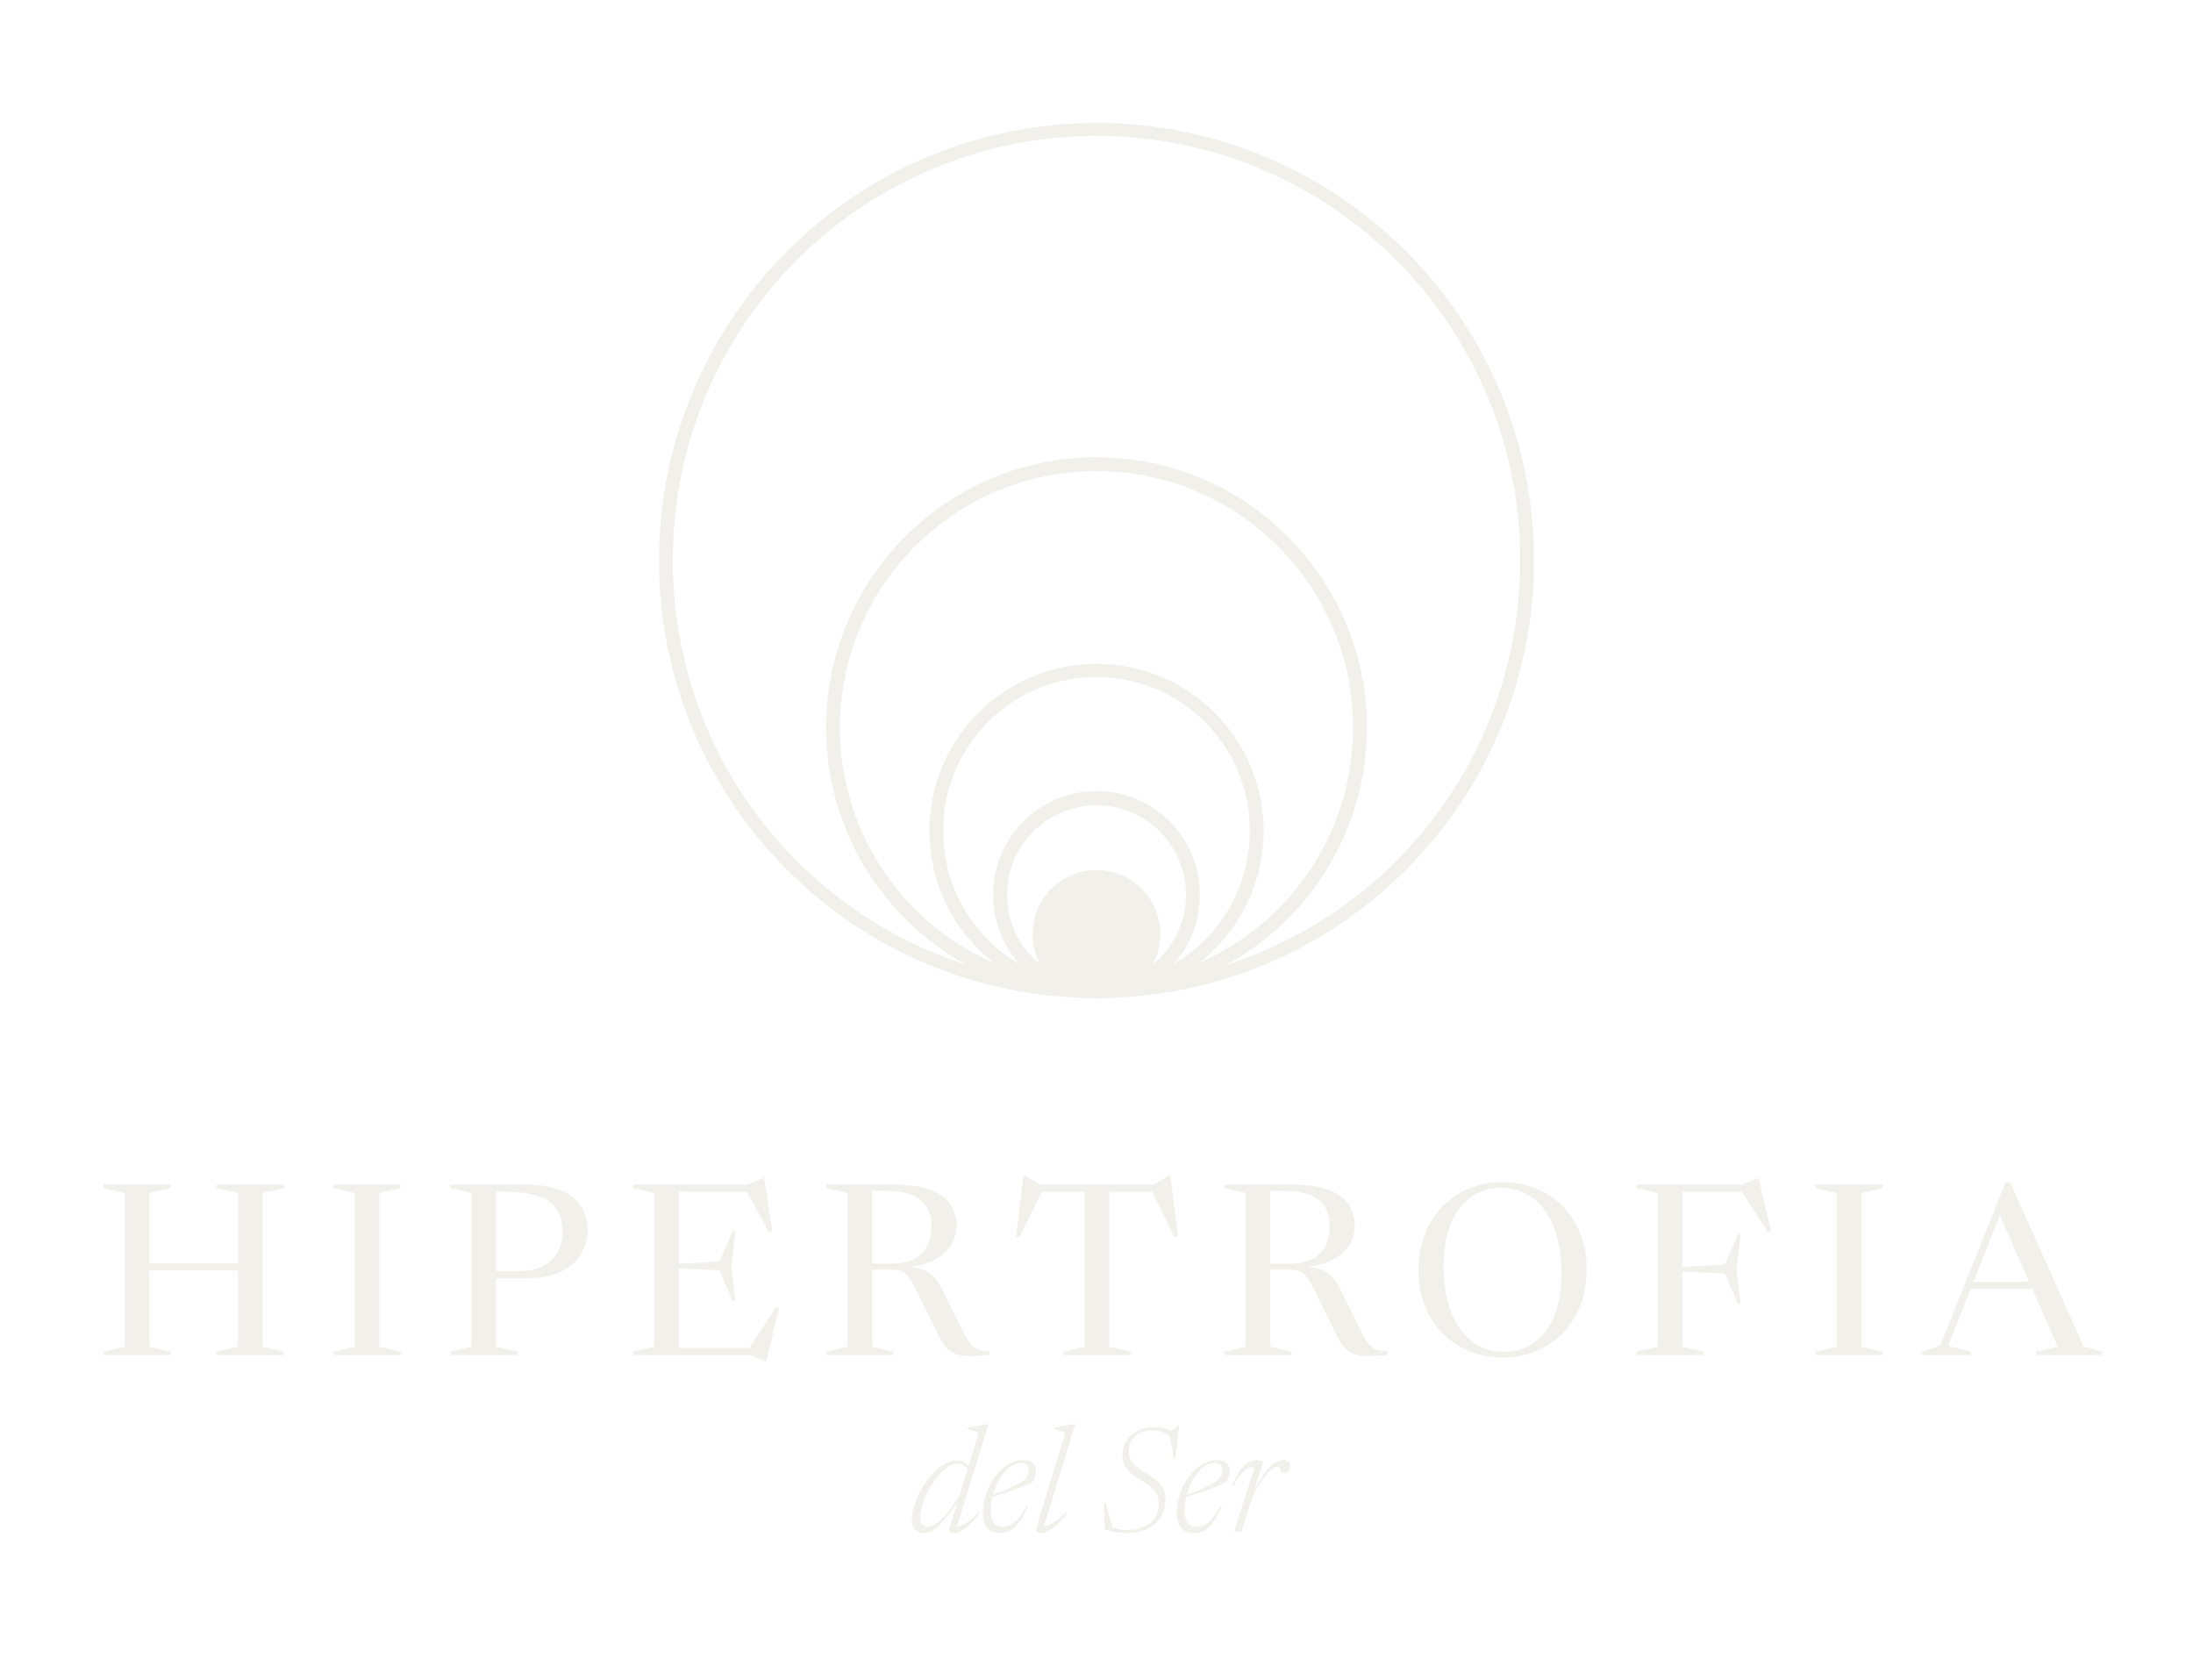
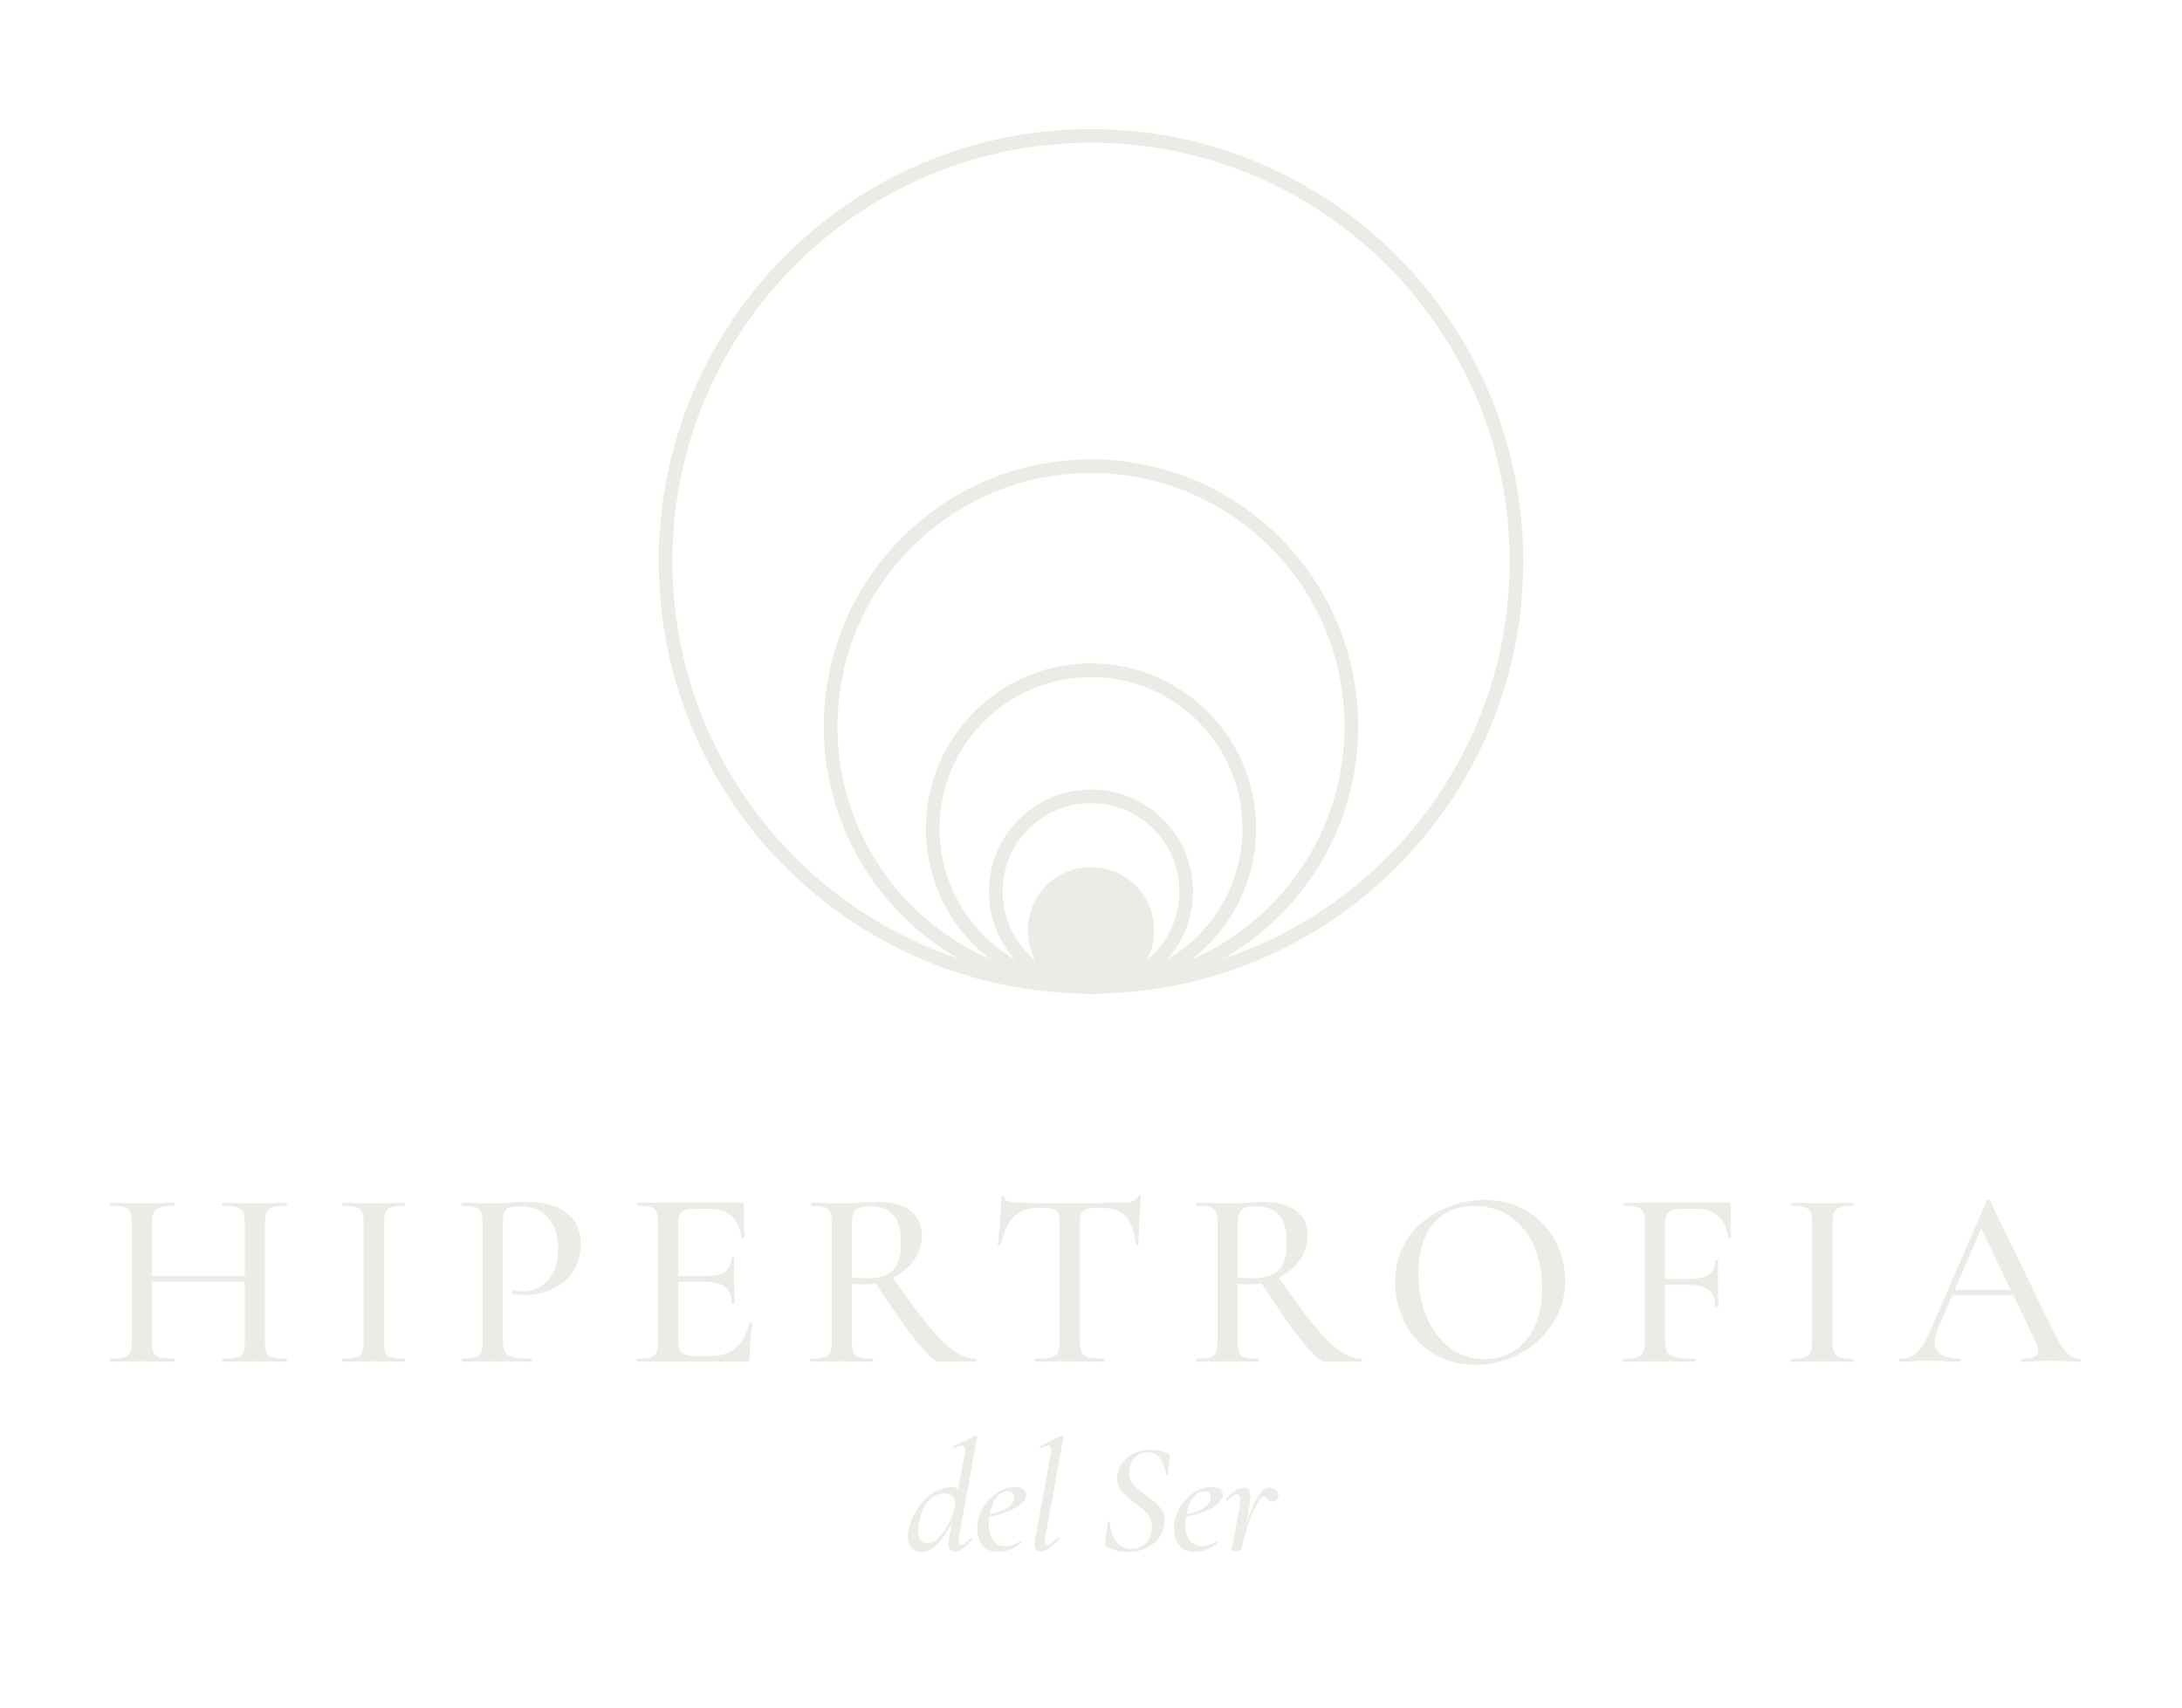
- <svg xmlns="http://www.w3.org/2000/svg" viewBox="-40 -40 919.8 704.308" role="img" aria-label="Hipertrofia del Ser">
+ <svg xmlns="http://www.w3.org/2000/svg" viewBox="-40 -40 857.405 671.106" role="img" aria-label="Hipertrofia del Ser">
  <g>
-     <path d="M393.128 351.810a26.772 26.772 0 1 0 53.543 0a26.772 26.772 0 1 0 -53.543 0Z" fill="#F2F0EB" />
-     <path d="M376.582 335.264a43.318 43.318 0 1 0 86.635 0a43.318 43.318 0 1 0 -86.635 0ZM382.377 335.264a37.523 37.523 0 1 0 75.046 0a37.523 37.523 0 1 0 -75.046 0Z" fill="#F2F0EB" fill-rule="evenodd" />
-     <path d="M349.811 308.492a70.089 70.089 0 1 0 140.179 0a70.089 70.089 0 1 0 -140.179 0ZM355.605 308.492a64.295 64.295 0 1 0 128.589 0a64.295 64.295 0 1 0 -128.589 0Z" fill="#F2F0EB" fill-rule="evenodd" />
-     <path d="M306.493 265.175a113.407 113.407 0 1 0 226.814 0a113.407 113.407 0 1 0 -226.814 0ZM312.288 265.175a107.612 107.612 0 1 0 215.225 0a107.612 107.612 0 1 0 -215.225 0Z" fill="#F2F0EB" fill-rule="evenodd" />
-     <path d="M236.404 195.086a183.496 183.496 0 1 0 366.993 0a183.496 183.496 0 1 0 -366.993 0ZM242.198 195.086a177.702 177.702 0 1 0 355.403 0a177.702 177.702 0 1 0 -355.403 0Z" fill="#F2F0EB" fill-rule="evenodd" />
+     <path d="M363.920 325.672a24.783 24.783 0 1 0 49.565 0a24.783 24.783 0 1 0 -49.565 0Z" fill="#ECEBE6" />
+     <path d="M348.603 310.355a40.099 40.099 0 1 0 80.198 0a40.099 40.099 0 1 0 -80.198 0ZM353.967 310.355a34.735 34.735 0 1 0 69.470 0a34.735 34.735 0 1 0 -69.470 0Z" fill="#ECEBE6" fill-rule="evenodd" />
+     <path d="M323.821 285.572a64.882 64.882 0 1 0 129.764 0a64.882 64.882 0 1 0 -129.764 0ZM329.185 285.572a59.518 59.518 0 1 0 119.036 0a59.518 59.518 0 1 0 -119.036 0Z" fill="#ECEBE6" fill-rule="evenodd" />
+     <path d="M283.721 245.473a104.981 104.981 0 1 0 209.962 0a104.981 104.981 0 1 0 -209.962 0ZM289.086 245.473a99.617 99.617 0 1 0 199.234 0a99.617 99.617 0 1 0 -199.234 0Z" fill="#ECEBE6" fill-rule="evenodd" />
+     <path d="M218.840 180.591a169.863 169.863 0 1 0 339.726 0a169.863 169.863 0 1 0 -339.726 0ZM224.204 180.591a164.499 164.499 0 1 0 328.998 0a164.499 164.499 0 1 0 -328.998 0Z" fill="#ECEBE6" fill-rule="evenodd" />
  </g>
-   <path d="M22.65 524.76L31.6 526.86L31.6 528.31L3.4 528.31L3.4 526.86L12.35 524.76L12.35 460.31L3.4 458.26L3.4 456.81L31.6 456.81L31.6 458.26L22.65 460.31ZM70.1 524.76L79.05 526.86L79.05 528.31L50.85 528.31L50.85 526.86L59.8 524.76L59.8 460.31L50.85 458.26L50.85 456.81L79.05 456.81L79.05 458.26L70.1 460.31ZM16.55 492.81L16.55 489.81L65.75 489.81L65.75 492.81ZM128.05 526.86L128.05 528.31L99.85 528.31L99.85 526.86L108.8 524.76L108.8 460.31L99.85 458.26L99.85 456.81L128.05 456.81L128.05 458.26L119.1 460.31L119.1 524.76ZM195.95 476.46Q195.95 471.11 193.65 467.38Q191.35 463.66 186.05 461.73Q180.75 459.81 171.7 459.81L161.5 459.81L161.5 456.81L180.6 456.81Q189.85 456.81 195.53 459.33Q201.2 461.86 203.83 466.16Q206.45 470.46 206.45 475.81Q206.45 481.31 203.75 485.93Q201.05 490.56 195.35 493.31Q189.65 496.06 180.6 496.06L161.5 496.06L161.5 493.06L178.2 493.06Q183.25 493.06 187.28 491.18Q191.3 489.31 193.63 485.61Q195.95 481.91 195.95 476.46ZM168.1 456.81L168.1 524.76L177.05 526.86L177.05 528.31L148.85 528.31L148.85 526.86L157.8 524.76L157.8 460.31L148.85 458.26L148.85 456.81ZM268.4 476.36L266.7 491.01L268.4 505.56L267.3 505.56L261.75 492.76L237.8 491.56L237.8 490.41L261.75 489.01L267.3 476.36ZM283.9 476.51L282.65 476.91L272.6 458.61L280.25 459.81L237.5 459.81L237.5 456.81L273.5 456.81L280.15 454.11L280.55 454.11ZM273.5 526.56L285.45 508.21L286.7 508.56L281.4 531.01L281 531.01L274.6 528.31L237.5 528.31L237.5 525.31L281.2 525.31ZM225.5 528.31L225.5 526.86L234.45 524.76L234.45 460.31L225.5 458.26L225.5 456.81L244.75 456.81L244.75 528.31ZM334.45 489.91Q342.05 489.91 346.38 485.93Q350.7 481.96 350.7 474.26Q350.7 469.66 348.8 466.33Q346.9 463.01 342.6 461.21Q338.3 459.41 331.1 459.41L317.9 459.41L317.9 456.81L334.55 456.81Q344.55 456.81 350.38 459.06Q356.2 461.31 358.7 465.21Q361.2 469.11 361.2 474.16Q361.2 478.56 358.75 482.36Q356.3 486.16 351.45 488.61Q346.6 491.06 339.4 491.46L339.4 491.31Q344 491.36 346.9 492.36Q349.8 493.36 351.78 495.53Q353.75 497.71 355.55 501.41L363.4 517.41Q365.5 521.66 367.03 523.61Q368.55 525.56 370.33 526.06Q372.1 526.56 374.9 526.56L374.9 528.31Q369.7 528.71 366.28 528.66Q362.85 528.61 360.6 527.76Q358.35 526.91 356.75 525.01Q355.15 523.11 353.55 519.91L344.65 501.71Q342.85 497.96 341.4 495.98Q339.95 494.01 338.4 493.26Q336.85 492.51 334.6 492.51L317.9 492.51L317.9 489.91ZM325.8 456.81L325.8 524.76L334.75 526.86L334.75 528.31L306.55 528.31L306.55 526.86L315.5 524.76L315.5 460.31L306.55 458.26L306.55 456.81ZM414.95 458.31L425.25 458.31L425.25 524.76L434.2 526.86L434.2 528.31L406 528.31L406 526.86L414.95 524.76ZM448.35 459.81L391.85 459.81L397.5 458.86L387.6 478.91L386.15 478.56L389.3 453.16L390.2 453.16L397.55 457.61L393.05 456.81L447.15 456.81L442.65 457.61L450 453.16L450.9 453.16L454.05 478.56L452.6 478.91L442.7 458.86ZM501.45 489.91Q509.05 489.91 513.38 485.93Q517.7 481.96 517.7 474.26Q517.7 469.66 515.8 466.33Q513.9 463.01 509.6 461.21Q505.3 459.41 498.1 459.41L484.9 459.41L484.9 456.81L501.55 456.81Q511.55 456.81 517.38 459.06Q523.2 461.31 525.7 465.21Q528.2 469.11 528.2 474.16Q528.2 478.56 525.75 482.36Q523.3 486.16 518.45 488.61Q513.6 491.06 506.4 491.46L506.4 491.31Q511 491.36 513.9 492.36Q516.8 493.36 518.78 495.53Q520.75 497.71 522.55 501.41L530.4 517.41Q532.5 521.66 534.03 523.61Q535.55 525.56 537.33 526.06Q539.1 526.56 541.9 526.56L541.9 528.31Q536.7 528.71 533.28 528.66Q529.85 528.61 527.6 527.76Q525.35 526.91 523.75 525.01Q522.15 523.11 520.55 519.91L511.65 501.71Q509.85 497.96 508.4 495.98Q506.95 494.01 505.4 493.26Q503.85 492.51 501.6 492.51L484.9 492.51L484.9 489.91ZM492.8 456.81L492.8 524.76L501.75 526.86L501.75 528.31L473.55 528.31L473.55 526.86L482.5 524.76L482.5 460.31L473.55 458.26L473.55 456.81ZM590.2 455.81Q597.9 455.81 604.35 458.48Q610.8 461.16 615.55 466.06Q620.3 470.96 622.9 477.66Q625.5 484.36 625.5 492.41Q625.5 500.51 622.9 507.26Q620.3 514.01 615.58 518.96Q610.85 523.91 604.43 526.61Q598 529.31 590.35 529.31Q582.65 529.31 576.18 526.63Q569.7 523.96 564.93 519.06Q560.15 514.16 557.55 507.43Q554.95 500.71 554.95 492.61Q554.95 484.56 557.55 477.81Q560.15 471.06 564.88 466.13Q569.6 461.21 576.05 458.51Q582.5 455.81 590.2 455.81ZM590.65 526.91Q598.2 526.91 603.63 522.91Q609.05 518.91 612 511.56Q614.95 504.21 614.95 494.16Q614.95 482.71 611.73 474.66Q608.5 466.61 602.83 462.38Q597.15 458.16 589.8 458.16Q582.25 458.16 576.8 462.16Q571.35 466.16 568.4 473.53Q565.45 480.91 565.45 490.96Q565.45 502.41 568.68 510.43Q571.9 518.46 577.58 522.68Q583.25 526.91 590.65 526.91ZM690.05 477.71L688.35 492.36L690.05 506.91L688.95 506.91L683.4 494.11L658.15 492.91L658.15 491.76L683.4 490.36L688.95 477.71ZM697.2 454.11L697.6 454.11L702.9 476.56L701.65 476.91L689.7 458.56L697.4 459.81L658.35 459.81L658.35 456.81L690.75 456.81ZM665.6 456.81L665.6 524.76L674.55 526.86L674.55 528.31L646.35 528.31L646.35 526.86L655.3 524.76L655.3 460.31L646.35 458.26L646.35 456.81ZM749.7 526.86L749.7 528.31L721.5 528.31L721.5 526.86L730.45 524.76L730.45 460.31L721.5 458.26L721.5 456.81L749.7 456.81L749.7 458.26L740.75 460.31L740.75 524.76ZM784.3 500.56L784.3 497.56L819.65 497.56L819.65 500.56ZM833.95 524.71L841.75 526.86L841.75 528.31L814 528.31L814 526.86L823.1 524.81L798.1 468.21L799.35 468.21L777.1 524.46L786.6 526.86L786.6 528.31L766.15 528.31L766.15 526.86L773.8 524.31L801.2 455.81L803.1 455.81Z" fill="#F2F0EB" />
-   <path d="M366.33 577.23Q365.55 575.46 364.45 574.66Q363.35 573.85 361.8 573.85Q359.48 573.85 357.17 575.48Q354.86 577.11 352.83 579.72Q350.8 582.34 349.23 585.38Q347.66 588.42 346.78 591.33Q345.9 594.25 345.9 596.42Q345.9 598.34 346.69 599.32Q347.48 600.29 349.03 600.29Q350.02 600.29 351.17 599.78Q352.31 599.27 353.62 598.26Q354.92 597.26 356.34 595.67Q357.77 594.09 359.3 591.91Q360.84 589.72 362.48 586.9L370.51 560.92Q369.95 560.68 369.15 560.41Q368.34 560.15 367.43 559.84Q366.51 559.53 365.61 559.25L365.74 558.78L374.2 557.2L374.63 557.2L361.09 601.16L360.37 600.05Q361.4 600.23 362.79 599.86Q364.19 599.49 366.09 598.15Q368 596.82 370.36 594.28L370.79 594.71Q367.29 599.21 364.68 601.07Q362.08 602.93 360 602.93Q358.67 602.93 358.31 602.34Q357.96 601.75 358.45 600.08L361.86 589.13L362.27 589.13Q359.63 593.07 357.49 595.75Q355.35 598.43 353.6 600Q351.85 601.56 350.41 602.25Q348.97 602.93 347.7 602.93Q345.99 602.93 344.81 602.28Q343.63 601.63 343.05 600.39Q342.46 599.15 342.46 597.41Q342.46 594.53 343.54 591.16Q344.63 587.8 346.5 584.5Q348.38 581.2 350.8 578.47Q353.21 575.74 355.94 574.11Q358.67 572.49 361.4 572.49Q363.38 572.49 364.71 573.46Q366.05 574.44 367.01 576.33ZM388.13 573.51Q386.24 573.51 384.39 574.67Q382.55 575.83 380.95 577.8Q379.35 579.77 378.15 582.33Q376.94 584.89 376.25 587.77Q375.57 590.65 375.57 593.5Q375.57 597.32 376.87 598.79Q378.18 600.26 380.44 600.26Q382.18 600.26 383.8 599.52Q385.43 598.77 387.07 596.9Q388.72 595.02 390.48 591.64L391.23 591.68Q389.31 596.08 387.45 598.53Q385.59 600.98 383.65 601.95Q381.71 602.93 379.45 602.93Q377.34 602.93 375.71 602.09Q374.08 601.25 373.19 599.49Q372.29 597.72 372.29 594.99Q372.29 591.33 373.19 587.96Q374.08 584.58 375.73 581.72Q377.37 578.87 379.53 576.76Q381.68 574.66 384.13 573.48Q386.58 572.3 389.12 572.3Q391.01 572.3 392.2 572.92Q393.4 573.54 393.97 574.58Q394.54 575.62 394.54 576.83Q394.54 578.16 394.13 579.38Q393.71 580.61 392.9 581.63Q391.48 582.31 389.45 583.17Q387.41 584.02 385.04 584.87Q382.67 585.72 380.21 586.54Q377.74 587.37 375.42 588.05L375.48 587.09Q379.04 585.91 381.63 584.89Q384.22 583.86 385.96 582.96Q387.69 582.07 388.79 581.24Q389.89 580.42 390.44 579.62Q390.98 578.81 391.17 578.04Q391.54 576.8 391.31 575.77Q391.07 574.75 390.27 574.13Q389.46 573.51 388.13 573.51ZM406.83 560.92Q406.28 560.68 405.47 560.41Q404.66 560.15 403.75 559.84Q402.84 559.53 401.94 559.25L402.06 558.78L410.59 557.2L410.99 557.2L397.57 601.04L396.82 600.01Q397.69 600.26 399.13 599.86Q400.57 599.46 402.56 598.15Q404.54 596.85 406.96 594.37L407.45 594.84Q405.01 597.88 403.02 599.64Q401.04 601.41 399.43 602.17Q397.81 602.93 396.48 602.93Q395.18 602.93 394.76 602.35Q394.34 601.78 394.78 600.36ZM452.16 563.84Q450.36 561.73 448.22 560.8Q446.08 559.87 443.51 559.87Q440.44 559.87 438.18 560.95Q435.92 562.04 434.69 564.04Q433.47 566.04 433.47 568.7Q433.47 571.15 434.52 572.8Q435.57 574.44 437.26 575.63Q438.95 576.83 440.88 577.97Q442.8 579.12 444.64 580.52Q446.49 581.91 447.66 583.93Q448.84 585.94 448.84 589.07Q448.84 593.13 446.86 596.26Q444.87 599.39 441.23 601.16Q437.59 602.93 432.72 602.93Q429.87 602.93 427.64 602.51Q425.41 602.09 423.27 601.19L423.11 590.44L423.86 590.44L427.05 601.63L424.79 599.46Q426.58 600.67 428.58 601.15Q430.58 601.63 432.75 601.63Q436.78 601.63 439.74 600.31Q442.7 598.99 444.35 596.53Q445.99 594.06 445.99 590.56Q445.99 588.3 445.2 586.68Q444.41 585.07 443.15 583.91Q441.9 582.75 440.41 581.86Q438.92 580.98 437.53 580.14Q435.7 578.97 434.16 577.66Q432.63 576.36 431.71 574.58Q430.8 572.8 430.8 570.25Q430.8 566.97 432.38 564.35Q433.96 561.73 436.98 560.16Q440.01 558.6 444.35 558.6Q447.01 558.6 449.18 559.22Q451.35 559.84 453.28 560.92L451.23 560.55L454.33 557.64L454.67 557.64L452.97 571.49L452.25 571.49L450.61 561.36ZM469.44 573.51Q467.54 573.51 465.7 574.67Q463.86 575.83 462.26 577.8Q460.66 579.77 459.45 582.33Q458.24 584.89 457.56 587.77Q456.88 590.65 456.88 593.5Q456.88 597.32 458.18 598.79Q459.48 600.26 461.75 600.26Q463.48 600.26 465.11 599.52Q466.74 598.77 468.38 596.9Q470.02 595.02 471.79 591.64L472.54 591.68Q470.61 596.08 468.75 598.53Q466.89 600.98 464.96 601.95Q463.02 602.93 460.76 602.93Q458.65 602.93 457.02 602.09Q455.39 601.25 454.49 599.49Q453.59 597.72 453.59 594.99Q453.59 591.33 454.49 587.96Q455.39 584.58 457.04 581.72Q458.68 578.87 460.83 576.76Q462.99 574.66 465.44 573.48Q467.89 572.3 470.43 572.3Q472.32 572.3 473.51 572.92Q474.71 573.54 475.28 574.58Q475.85 575.62 475.85 576.83Q475.85 578.16 475.43 579.38Q475.02 580.61 474.21 581.63Q472.78 582.31 470.75 583.17Q468.72 584.02 466.35 584.87Q463.98 585.72 461.52 586.54Q459.05 587.37 456.73 588.05L456.79 587.09Q460.35 585.91 462.94 584.89Q465.53 583.86 467.27 582.96Q469 582.07 470.1 581.24Q471.2 580.42 471.75 579.62Q472.29 578.81 472.47 578.04Q472.85 576.8 472.61 575.77Q472.38 574.75 471.57 574.13Q470.77 573.51 469.44 573.51ZM486 576.18Q486.1 575.68 485.88 575.45Q485.66 575.21 485.14 575.21Q484.3 575.21 483.12 575.87Q481.94 576.52 480.5 578.24Q479.06 579.96 477.32 583.21L476.73 582.96Q478.56 578.78 480.24 576.5Q481.91 574.22 483.57 573.32Q485.23 572.42 486.9 572.42Q487.46 572.42 488 572.5Q488.55 572.58 489 572.7Q489.44 572.83 489.85 572.98L485.32 587.3L484.98 587.3Q487.37 582.16 489.63 578.84Q491.89 575.52 494.06 573.93Q496.23 572.33 498.31 572.33Q499.77 572.33 500.47 573.01Q501.16 573.7 501.16 574.75Q501.16 575.68 500.74 576.36Q500.33 577.04 499.71 577.42Q499.09 577.79 498.34 577.79Q497.66 577.79 497.38 577.45Q497.1 577.11 496.98 576.42Q496.92 575.68 496.64 575.4Q496.36 575.12 495.95 575.12Q495.02 575.12 493.85 575.91Q492.67 576.7 491.35 578.14Q490.03 579.59 488.72 581.62Q487.4 583.65 486.22 586.13Q485.04 588.61 484.14 591.46L480.64 602.31L477.6 602.31Z" fill="#F2F0EB" />
+   <path d="M56.2 440.91Q56.2 438.01 55.65 436.51Q55.1 435.01 53.25 434.41Q51.4 433.81 47.6 433.81Q47.3 433.81 47.3 433.21Q47.3 432.61 47.6 432.61Q50 432.61 53.15 432.76Q56.3 432.91 60.2 432.91Q63.6 432.91 66.85 432.76Q70.1 432.61 72.5 432.61Q72.8 432.61 72.8 433.21Q72.8 433.81 72.5 433.81Q69 433.81 67.15 434.36Q65.3 434.91 64.7 436.36Q64.1 437.81 64.1 440.71L64.1 487.01Q64.1 489.91 64.7 491.41Q65.3 492.91 67.15 493.41Q69 493.91 72.5 493.91Q72.8 493.91 72.8 494.51Q72.8 495.11 72.5 495.11Q70.1 495.11 66.85 495.01Q63.6 494.91 60.2 494.91Q56.3 494.91 53.15 495.01Q50 495.11 47.6 495.11Q47.3 495.11 47.3 494.51Q47.3 493.91 47.6 493.91Q51.4 493.91 53.25 493.41Q55.1 492.91 55.65 491.41Q56.2 489.91 56.2 487.01ZM15.5 463.71L15.5 461.41L59.7 461.41L59.7 463.71ZM11.8 487.01L11.8 440.71Q11.8 437.81 11.2 436.36Q10.6 434.91 8.8 434.36Q7 433.81 3.5 433.81Q3.2 433.81 3.2 433.21Q3.2 432.61 3.5 432.61Q6 432.61 9.1 432.76Q12.2 432.91 15.6 432.91Q19.6 432.91 22.75 432.76Q25.9 432.61 28.4 432.61Q28.6 432.61 28.6 433.21Q28.6 433.81 28.4 433.81Q24.7 433.81 22.85 434.41Q21 435.01 20.35 436.51Q19.7 438.01 19.7 440.91L19.7 487.01Q19.7 489.91 20.3 491.41Q20.9 492.91 22.8 493.41Q24.7 493.91 28.4 493.91Q28.6 493.91 28.6 494.51Q28.6 495.11 28.4 495.11Q25.8 495.11 22.7 495.01Q19.6 494.91 15.6 494.91Q12.2 494.91 9 495.01Q5.8 495.11 3.3 495.11Q3.1 495.11 3.1 494.51Q3.1 493.91 3.3 493.91Q6.9 493.91 8.75 493.41Q10.6 492.91 11.2 491.41Q11.8 489.91 11.8 487.01ZM110.87 487.01Q110.87 489.91 111.42 491.41Q111.97 492.91 113.72 493.41Q115.47 493.91 118.97 493.91Q119.17 493.91 119.17 494.51Q119.17 495.11 118.97 495.11Q116.47 495.11 113.42 495.01Q110.37 494.91 106.77 494.91Q103.27 494.91 100.17 495.01Q97.07 495.11 94.57 495.11Q94.37 495.11 94.37 494.51Q94.37 493.91 94.57 493.91Q98.07 493.91 99.87 493.41Q101.67 492.91 102.27 491.41Q102.87 489.91 102.87 487.01L102.87 440.71Q102.87 437.81 102.27 436.36Q101.67 434.91 99.87 434.36Q98.07 433.81 94.57 433.81Q94.37 433.81 94.37 433.21Q94.37 432.61 94.57 432.61Q97.07 432.61 100.17 432.76Q103.27 432.91 106.77 432.91Q110.37 432.91 113.47 432.76Q116.57 432.61 118.97 432.61Q119.17 432.61 119.17 433.21Q119.17 433.81 118.97 433.81Q115.47 433.81 113.77 434.41Q112.07 435.01 111.47 436.51Q110.87 438.01 110.87 440.91ZM157.61 486.61Q157.61 489.61 158.36 491.16Q159.11 492.71 161.51 493.31Q163.91 493.91 168.71 493.91Q169.01 493.91 169.01 494.51Q169.01 495.11 168.71 495.11Q165.51 495.11 161.76 495.01Q158.01 494.91 153.61 494.91Q150.31 494.91 147.16 495.01Q144.01 495.11 141.51 495.11Q141.31 495.11 141.31 494.51Q141.31 493.91 141.51 493.91Q145.01 493.91 146.76 493.41Q148.51 492.91 149.06 491.41Q149.61 489.91 149.61 487.01L149.61 440.71Q149.61 437.81 149.06 436.36Q148.51 434.91 146.76 434.36Q145.01 433.81 141.51 433.81Q141.31 433.81 141.31 433.21Q141.31 432.61 141.51 432.61Q144.01 432.61 147.11 432.76Q150.21 432.91 153.51 432.91Q156.11 432.91 159.86 432.61Q163.61 432.31 167.41 432.31Q173.21 432.31 177.86 434.01Q182.51 435.71 185.31 439.31Q188.11 442.91 188.21 448.71Q188.21 453.91 186.31 457.71Q184.41 461.51 181.16 464.01Q177.91 466.51 173.96 467.71Q170.01 468.91 166.21 468.91Q165.01 468.91 163.76 468.81Q162.51 468.71 161.41 468.41Q161.01 468.31 161.16 467.66Q161.31 467.01 161.61 467.11Q162.51 467.31 163.46 467.41Q164.41 467.51 165.11 467.51Q168.91 467.51 172.11 465.71Q175.31 463.91 177.31 460.16Q179.31 456.41 179.31 450.81Q179.31 445.41 177.46 441.71Q175.61 438.01 172.31 436.01Q169.01 434.01 164.71 434.01Q161.91 434.01 160.36 434.41Q158.81 434.81 158.21 436.31Q157.61 437.81 157.61 440.91ZM253.1 495.11L210.5 495.11Q210.2 495.11 210.2 494.51Q210.2 493.91 210.5 493.91Q213.9 493.91 215.65 493.41Q217.4 492.91 218 491.41Q218.6 489.91 218.6 487.01L218.6 440.71Q218.6 437.81 218 436.36Q217.4 434.91 215.65 434.36Q213.9 433.81 210.5 433.81Q210.2 433.81 210.2 433.21Q210.2 432.61 210.5 432.61L251.3 432.61Q252.3 432.61 252.3 433.51L252.5 446.11Q252.5 446.41 251.95 446.46Q251.4 446.51 251.3 446.21Q250.6 440.71 247.4 437.86Q244.2 435.01 239 435.01L233.9 435.01Q230.9 435.01 229.3 435.51Q227.7 436.01 227.1 437.36Q226.5 438.71 226.5 441.11L226.5 486.61Q226.5 489.01 227.05 490.36Q227.6 491.71 229.1 492.26Q230.6 492.81 233.3 492.81L239.9 492.81Q245.6 492.81 249.3 489.46Q253 486.11 254.4 479.91Q254.4 479.61 255 479.71Q255.6 479.81 255.6 480.11Q255.2 482.81 254.9 486.61Q254.6 490.41 254.6 493.61Q254.6 495.11 253.1 495.11ZM247.5 472.11Q247.5 467.81 245.05 465.76Q242.6 463.71 237.2 463.71L222.7 463.71L222.7 461.41L237.5 461.41Q242.6 461.41 245 459.66Q247.4 457.91 247.4 454.21Q247.4 454.01 247.95 454.01Q248.5 454.01 248.5 454.21Q248.5 457.31 248.45 459.01Q248.4 460.71 248.4 462.61Q248.4 464.91 248.55 467.21Q248.7 469.51 248.7 472.11Q248.7 472.31 248.1 472.31Q247.5 472.31 247.5 472.11ZM328.95 495.11Q327.35 495.11 323.7 491.26Q320.05 487.41 314.95 480.26Q309.85 473.11 303.45 463.21L310.15 461.11Q318.55 473.21 324.4 480.41Q330.25 487.61 334.75 490.76Q339.25 493.91 343.35 493.91Q343.65 493.91 343.65 494.51Q343.65 495.11 343.35 495.11Q337.75 495.11 334.2 495.11Q330.65 495.11 328.95 495.11ZM304.95 432.31Q313.35 432.31 317.8 435.86Q322.25 439.41 322.25 445.31Q322.25 450.91 319.05 455.31Q315.85 459.71 310.7 462.21Q305.55 464.71 299.65 464.71Q298.45 464.71 297.15 464.66Q295.85 464.61 294.75 464.51L294.75 487.01Q294.75 489.91 295.3 491.41Q295.85 492.91 297.6 493.41Q299.35 493.91 302.85 493.91Q303.15 493.91 303.15 494.51Q303.15 495.11 302.85 495.11Q300.35 495.11 297.35 495.01Q294.35 494.91 290.75 494.91Q287.35 494.91 284.25 495.01Q281.15 495.11 278.65 495.11Q278.35 495.11 278.35 494.51Q278.35 493.91 278.65 493.91Q282.05 493.91 283.8 493.41Q285.55 492.91 286.2 491.41Q286.85 489.91 286.85 487.01L286.85 440.71Q286.85 437.81 286.25 436.36Q285.65 434.91 283.95 434.36Q282.25 433.81 278.75 433.81Q278.55 433.81 278.55 433.21Q278.55 432.61 278.75 432.61Q281.25 432.61 284.3 432.76Q287.35 432.91 290.75 432.91Q293.95 432.91 297.95 432.61Q301.95 432.31 304.95 432.31ZM314.05 448.51Q314.05 442.91 312.55 439.76Q311.05 436.61 308.3 435.31Q305.55 434.01 301.85 434.01Q298.05 434.01 296.4 435.36Q294.75 436.71 294.75 440.91L294.75 462.01Q296.15 462.11 297.8 462.21Q299.45 462.31 300.65 462.31Q308.05 462.31 311.05 458.91Q314.05 455.51 314.05 448.51ZM368.15 434.61Q361.95 434.61 358.45 438.06Q354.95 441.51 353.25 449.11Q353.15 449.31 352.6 449.31Q352.05 449.31 352.05 449.01Q352.25 447.71 352.5 445.31Q352.75 442.91 352.95 440.11Q353.15 437.31 353.3 434.71Q353.45 432.11 353.45 430.41Q353.45 429.91 354.05 429.91Q354.65 429.91 354.65 430.41Q354.65 431.41 355.65 431.86Q356.65 432.31 357.95 432.46Q359.25 432.61 360.15 432.61Q368.75 432.91 380.25 432.91Q387.25 432.91 391.45 432.76Q395.65 432.61 399.55 432.61Q402.95 432.61 404.8 432.16Q406.65 431.71 407.15 430.11Q407.25 429.71 407.8 429.71Q408.35 429.71 408.35 430.11Q408.15 431.61 408 434.31Q407.85 437.01 407.7 439.91Q407.55 442.81 407.45 445.31Q407.35 447.81 407.35 449.01Q407.35 449.31 406.8 449.31Q406.25 449.31 406.25 449.01Q405.55 441.21 402.25 437.91Q398.95 434.61 392.45 434.61Q388.95 434.61 387.2 435.06Q385.45 435.51 384.9 436.81Q384.35 438.11 384.35 440.91L384.35 487.01Q384.35 489.91 385 491.41Q385.65 492.91 387.6 493.41Q389.55 493.91 393.65 493.91Q393.85 493.91 393.85 494.51Q393.85 495.11 393.65 495.11Q390.95 495.11 387.6 495.01Q384.25 494.91 380.25 494.91Q376.45 494.91 373.1 495.01Q369.75 495.11 366.95 495.11Q366.65 495.11 366.65 494.51Q366.65 493.91 366.95 493.91Q370.85 493.91 372.9 493.41Q374.95 492.91 375.65 491.41Q376.35 489.91 376.35 487.01L376.35 440.71Q376.35 438.01 375.75 436.66Q375.15 435.31 373.35 434.96Q371.55 434.61 368.15 434.61ZM480.54 495.11Q478.94 495.11 475.29 491.26Q471.64 487.41 466.54 480.26Q461.44 473.11 455.04 463.21L461.74 461.11Q470.14 473.21 475.99 480.41Q481.84 487.61 486.34 490.76Q490.84 493.91 494.94 493.91Q495.24 493.91 495.24 494.51Q495.24 495.11 494.94 495.11Q489.34 495.11 485.79 495.11Q482.24 495.11 480.54 495.11ZM456.54 432.31Q464.94 432.31 469.39 435.86Q473.84 439.41 473.84 445.31Q473.84 450.91 470.64 455.31Q467.44 459.71 462.29 462.21Q457.14 464.71 451.24 464.71Q450.04 464.71 448.74 464.66Q447.44 464.61 446.34 464.51L446.34 487.01Q446.34 489.91 446.89 491.41Q447.44 492.91 449.19 493.41Q450.94 493.91 454.44 493.91Q454.74 493.91 454.74 494.51Q454.74 495.11 454.44 495.11Q451.94 495.11 448.94 495.01Q445.94 494.91 442.34 494.91Q438.94 494.91 435.84 495.01Q432.74 495.11 430.24 495.11Q429.94 495.11 429.94 494.51Q429.94 493.91 430.24 493.91Q433.64 493.91 435.39 493.41Q437.14 492.91 437.79 491.41Q438.44 489.91 438.44 487.01L438.44 440.71Q438.44 437.81 437.84 436.36Q437.24 434.91 435.54 434.36Q433.84 433.81 430.34 433.81Q430.14 433.81 430.14 433.21Q430.14 432.61 430.34 432.61Q432.84 432.61 435.89 432.76Q438.94 432.91 442.34 432.91Q445.54 432.91 449.54 432.61Q453.54 432.31 456.54 432.31ZM465.64 448.51Q465.64 442.91 464.14 439.76Q462.64 436.61 459.89 435.31Q457.14 434.01 453.44 434.01Q449.64 434.01 447.99 435.36Q446.34 436.71 446.34 440.91L446.34 462.01Q447.74 462.11 449.39 462.21Q451.04 462.31 452.24 462.31Q459.64 462.31 462.64 458.91Q465.64 455.51 465.64 448.51ZM539.94 496.31Q532.74 496.31 526.89 493.76Q521.04 491.21 516.89 486.71Q512.74 482.21 510.49 476.36Q508.24 470.51 508.24 463.91Q508.24 455.81 511.39 449.71Q514.54 443.61 519.74 439.56Q524.94 435.51 531.14 433.51Q537.34 431.51 543.44 431.51Q550.84 431.51 556.69 434.16Q562.54 436.81 566.64 441.31Q570.74 445.81 572.89 451.51Q575.04 457.21 575.04 463.21Q575.04 470.21 572.24 476.21Q569.44 482.21 564.59 486.71Q559.74 491.21 553.39 493.76Q547.04 496.31 539.94 496.31ZM543.44 494.11Q549.74 494.11 554.89 490.86Q560.04 487.61 562.99 481.36Q565.94 475.11 565.94 466.01Q565.94 456.71 562.69 449.46Q559.44 442.21 553.49 438.06Q547.54 433.91 539.34 433.91Q528.84 433.91 523.09 441.01Q517.34 448.11 517.34 460.41Q517.34 467.51 519.19 473.66Q521.04 479.81 524.54 484.41Q528.04 489.01 532.84 491.56Q537.64 494.11 543.44 494.11ZM597.84 495.11Q597.64 495.11 597.64 494.51Q597.64 493.91 597.84 493.91Q601.54 493.91 603.29 493.41Q605.04 492.91 605.69 491.41Q606.34 489.91 606.34 487.01L606.34 440.71Q606.34 437.81 605.74 436.36Q605.14 434.91 603.39 434.36Q601.64 433.81 598.24 433.81Q597.94 433.81 597.94 433.21Q597.94 432.61 598.24 432.61L639.04 432.61Q640.04 432.61 640.04 433.51L640.24 446.11Q640.24 446.41 639.69 446.46Q639.14 446.51 639.04 446.21Q638.34 440.71 635.14 437.86Q631.94 435.01 626.74 435.01L621.64 435.01Q617.24 435.01 615.74 436.21Q614.24 437.41 614.24 440.81L614.24 486.61Q614.24 489.61 615.04 491.16Q615.84 492.71 618.39 493.31Q620.94 493.91 625.94 493.91Q626.14 493.91 626.14 494.51Q626.14 495.11 625.94 495.11Q622.64 495.11 618.79 495.01Q614.94 494.91 610.14 494.91Q606.74 494.91 603.54 495.01Q600.34 495.11 597.84 495.11ZM634.04 473.31Q634.04 469.01 631.44 466.96Q628.84 464.91 623.14 464.91L610.44 464.91L610.44 462.61L623.44 462.61Q628.94 462.61 631.44 460.81Q633.94 459.01 633.94 455.41Q633.94 455.21 634.54 455.21Q635.14 455.21 635.14 455.41Q635.14 458.51 635.09 460.21Q635.04 461.91 635.04 463.81Q635.04 466.11 635.14 468.41Q635.24 470.71 635.24 473.31Q635.24 473.51 634.64 473.51Q634.04 473.51 634.04 473.31ZM680.06 487.01Q680.06 489.91 680.61 491.41Q681.16 492.91 682.91 493.41Q684.66 493.91 688.16 493.91Q688.36 493.91 688.36 494.51Q688.36 495.11 688.16 495.11Q685.66 495.11 682.61 495.01Q679.56 494.91 675.96 494.91Q672.46 494.91 669.36 495.01Q666.26 495.11 663.76 495.11Q663.56 495.11 663.56 494.51Q663.56 493.91 663.76 493.91Q667.26 493.91 669.06 493.41Q670.86 492.91 671.46 491.41Q672.06 489.91 672.06 487.01L672.06 440.71Q672.06 437.81 671.46 436.36Q670.86 434.91 669.06 434.36Q667.26 433.81 663.76 433.81Q663.56 433.81 663.56 433.21Q663.56 432.61 663.76 432.61Q666.26 432.61 669.36 432.76Q672.46 432.91 675.96 432.91Q679.56 432.91 682.66 432.76Q685.76 432.61 688.16 432.61Q688.36 432.61 688.36 433.21Q688.36 433.81 688.16 433.81Q684.66 433.81 682.96 434.41Q681.26 435.01 680.66 436.51Q680.06 438.01 680.06 440.91ZM725.5 469.01L726.7 466.81L753.9 466.81L754.6 469.01ZM777.2 493.91Q777.7 493.91 777.7 494.51Q777.7 495.11 777.2 495.11Q774.3 495.11 771.25 494.91Q768.2 494.71 765.3 494.71Q762.1 494.71 759.75 494.91Q757.4 495.11 754.5 495.11Q754.1 495.11 754.1 494.51Q754.1 493.91 754.5 493.91Q759.4 493.91 760.5 492.36Q761.6 490.81 759.4 486.21L737.9 441.51L741.1 436.71L721.6 481.91Q719 488.01 721.3 490.96Q723.6 493.91 729.9 493.91Q730.4 493.91 730.4 494.51Q730.4 495.11 729.9 495.11Q726.9 495.11 724.4 494.91Q721.9 494.71 718.1 494.71Q714.4 494.71 712.15 494.91Q709.9 495.11 706.7 495.11Q706.3 495.11 706.3 494.51Q706.3 493.91 706.7 493.91Q709.4 493.91 711.4 492.86Q713.4 491.81 715.25 489.01Q717.1 486.21 719.3 481.01L740.6 431.91Q740.7 431.61 741.3 431.56Q741.9 431.51 742 431.91L766 481.41Q768.4 486.31 770.15 489.06Q771.9 491.81 773.6 492.86Q775.3 493.91 777.2 493.91Z" fill="#ECEBE6" />
+   <path d="M321.98 569.91Q320.43 569.91 319.1 569.08Q317.77 568.24 317.12 566.35Q316.46 564.46 317.02 561.29Q317.64 557.88 319.32 554.85Q320.99 551.81 323.35 549.42Q325.7 547.03 328.37 545.7Q331.03 544.37 333.7 544.37Q335.5 544.37 337.02 545.33Q338.54 546.29 338.72 548.52L335.99 553.85Q334.13 558.5 331.87 562.13Q329.61 565.76 327.13 567.84Q324.65 569.91 321.98 569.91ZM324.34 566.5Q326.26 566.5 328.09 564.98Q329.92 563.46 331.38 561.14Q332.83 558.81 333.86 556.4Q334.88 553.98 335.19 552.18Q335.68 549.58 334.44 548.18Q333.2 546.79 331.1 546.85Q327.5 546.85 324.77 549.86Q322.04 552.86 321.05 558.5Q320.43 562.6 321.36 564.55Q322.29 566.5 324.34 566.5ZM335.13 569.66Q333.39 569.66 332.93 568.24Q332.46 566.81 333.08 563.59L339.09 531.29Q339.53 528.87 338.66 528.28Q337.79 527.69 335 529.05Q334.75 529.12 334.63 528.74Q334.51 528.37 334.75 528.31L343.31 524.16Q343.56 524.03 343.81 524.28Q344.05 524.53 343.99 524.65L336.86 563.59Q336.49 565.45 336.83 566.22Q337.17 567 337.79 567Q338.47 567 339.47 566.25Q340.46 565.51 341.64 564.33Q341.88 564.08 342.13 564.33Q342.38 564.58 342.13 564.83Q340.09 567.12 338.47 568.39Q336.86 569.66 335.13 569.66ZM352.19 569.85Q348.78 569.85 346.85 568.11Q344.93 566.38 344.34 563.59Q343.75 560.8 344.31 557.64Q344.75 555.28 346.05 552.92Q347.35 550.57 349.27 548.65Q351.19 546.72 353.61 545.55Q356.03 544.37 358.76 544.37Q361.11 544.37 362.26 545.27Q363.41 546.17 363.22 547.72Q362.97 549.2 361.52 550.63Q360.06 552.06 357.77 553.17Q355.47 554.29 352.62 555.09Q349.77 555.9 346.79 556.21L346.92 555.4Q351.57 554.72 354.73 553.2Q357.89 551.68 358.39 549.02Q358.76 547.47 357.92 546.76Q357.08 546.04 355.84 546.04Q353.98 546.04 352.56 547.34Q351.13 548.65 350.2 550.82Q349.27 552.99 348.84 555.59Q348.22 558.94 348.71 561.64Q349.21 564.33 350.76 565.94Q352.31 567.56 354.91 567.56Q356.34 567.56 357.92 567.12Q359.5 566.69 360.99 565.51Q361.11 565.39 361.33 565.63Q361.55 565.88 361.42 566.07Q359.07 568.11 356.74 568.98Q354.42 569.85 352.19 569.85ZM369.06 569.66Q367.26 569.66 366.82 568.24Q366.39 566.81 366.95 563.59L372.96 531.29Q373.4 528.87 372.56 528.28Q371.72 527.69 368.99 529.05Q368.75 529.12 368.59 528.74Q368.44 528.37 368.68 528.31L377.18 524.16Q377.49 524.03 377.74 524.28Q377.98 524.53 377.92 524.65L370.79 563.59Q370.42 565.45 370.73 566.22Q371.04 567 371.72 567Q372.4 567 373.37 566.25Q374.33 565.51 375.57 564.33Q375.81 564.08 376.06 564.33Q376.31 564.58 376.06 564.83Q374.08 567.12 372.4 568.39Q370.73 569.66 369.06 569.66ZM403.06 569.85Q400.95 569.85 398.87 569.39Q396.8 568.92 394.5 567.74Q394.25 567.56 394.16 567.28Q394.07 567 394.13 566.56L395.37 558.19Q395.37 557.88 395.71 557.88Q396.05 557.88 396.11 558.19Q396.36 561.17 397.35 563.56Q398.35 565.94 400.14 567.31Q401.94 568.67 404.61 568.67Q406.47 568.67 408.08 567.96Q409.69 567.25 410.87 565.7Q412.05 564.15 412.42 561.73Q412.98 558.94 412.08 556.92Q411.18 554.91 409.44 553.39Q407.71 551.87 405.79 550.51Q403.86 549.08 402.16 547.59Q400.45 546.1 399.55 544.12Q398.66 542.14 399.15 539.28Q399.77 536.06 401.76 533.92Q403.74 531.78 406.5 530.73Q409.26 529.67 412.11 529.67Q413.72 529.67 415.46 530.02Q417.19 530.36 418.99 531.16Q419.8 531.6 419.74 532.22L418.87 539.47Q418.87 539.66 418.53 539.66Q418.19 539.66 418.19 539.47Q417.88 537.18 417.07 535.16Q416.26 533.15 414.78 531.94Q413.29 530.73 410.87 530.73Q408.64 530.73 407.18 531.72Q405.72 532.71 404.89 534.2Q404.05 535.69 403.74 537.24Q403.31 539.78 404.17 541.58Q405.04 543.38 406.72 544.77Q408.39 546.17 410.25 547.53Q412.3 548.96 414.12 550.54Q415.95 552.12 416.95 554.23Q417.94 556.33 417.44 559.31Q416.95 562.22 415.12 564.61Q413.29 567 410.28 568.42Q407.27 569.85 403.06 569.85ZM429.44 569.85Q426.03 569.85 424.11 568.11Q422.18 566.38 421.6 563.59Q421.01 560.8 421.56 557.64Q422 555.28 423.3 552.92Q424.6 550.57 426.52 548.65Q428.45 546.72 430.86 545.55Q433.28 544.37 436.01 544.37Q438.37 544.37 439.51 545.27Q440.66 546.17 440.47 547.72Q440.23 549.2 438.77 550.63Q437.31 552.06 435.02 553.17Q432.72 554.29 429.87 555.09Q427.02 555.9 424.04 556.21L424.17 555.4Q428.82 554.72 431.98 553.2Q435.14 551.68 435.64 549.02Q436.01 547.47 435.17 546.76Q434.34 546.04 433.1 546.04Q431.24 546.04 429.81 547.34Q428.38 548.65 427.45 550.82Q426.52 552.99 426.09 555.59Q425.47 558.94 425.97 561.64Q426.46 564.33 428.01 565.94Q429.56 567.56 432.17 567.56Q433.59 567.56 435.17 567.12Q436.75 566.69 438.24 565.51Q438.37 565.39 438.58 565.63Q438.8 565.88 438.68 566.07Q436.32 568.11 434 568.98Q431.67 569.85 429.44 569.85ZM447.92 568.55L447.3 568.49Q447.86 565.57 448.73 562.29Q449.59 559 450.71 555.87Q451.83 552.74 453.13 550.2Q454.43 547.65 455.83 546.14Q457.22 544.62 458.71 544.62Q459.58 544.62 460.48 545.08Q461.37 545.55 461.93 546.35Q462.49 547.16 462.3 548.15Q462.18 548.96 461.59 549.51Q461 550.07 460.07 550.07Q459.14 550.07 458.62 549.58Q458.09 549.08 457.69 548.58Q457.28 548.09 456.6 548.09Q455.79 548.09 454.8 549.51Q453.81 550.94 452.76 553.23Q451.7 555.53 450.74 558.29Q449.78 561.05 449.04 563.74Q448.29 566.44 447.92 568.55ZM445.5 569.6Q444.51 569.6 444.2 569.48Q443.89 569.35 443.89 569.17Q443.89 568.98 444.23 567.49Q444.57 566.01 444.82 564.52L447.05 552.3Q447.42 550.26 447.33 549.2Q447.24 548.15 446.87 547.69Q446.49 547.22 445.94 547.22Q445.19 547.22 444.23 547.93Q443.27 548.65 442.28 549.58Q442.09 549.76 441.84 549.51Q441.6 549.27 441.78 549.08Q443.77 546.79 445.44 545.7Q447.11 544.62 448.73 544.62Q449.9 544.62 450.56 545.3Q451.21 545.98 451.3 547.59Q451.39 549.2 450.9 551.99L447.92 568.55Q447.73 569.6 445.5 569.6Z" fill="#ECEBE6" />
</svg>
